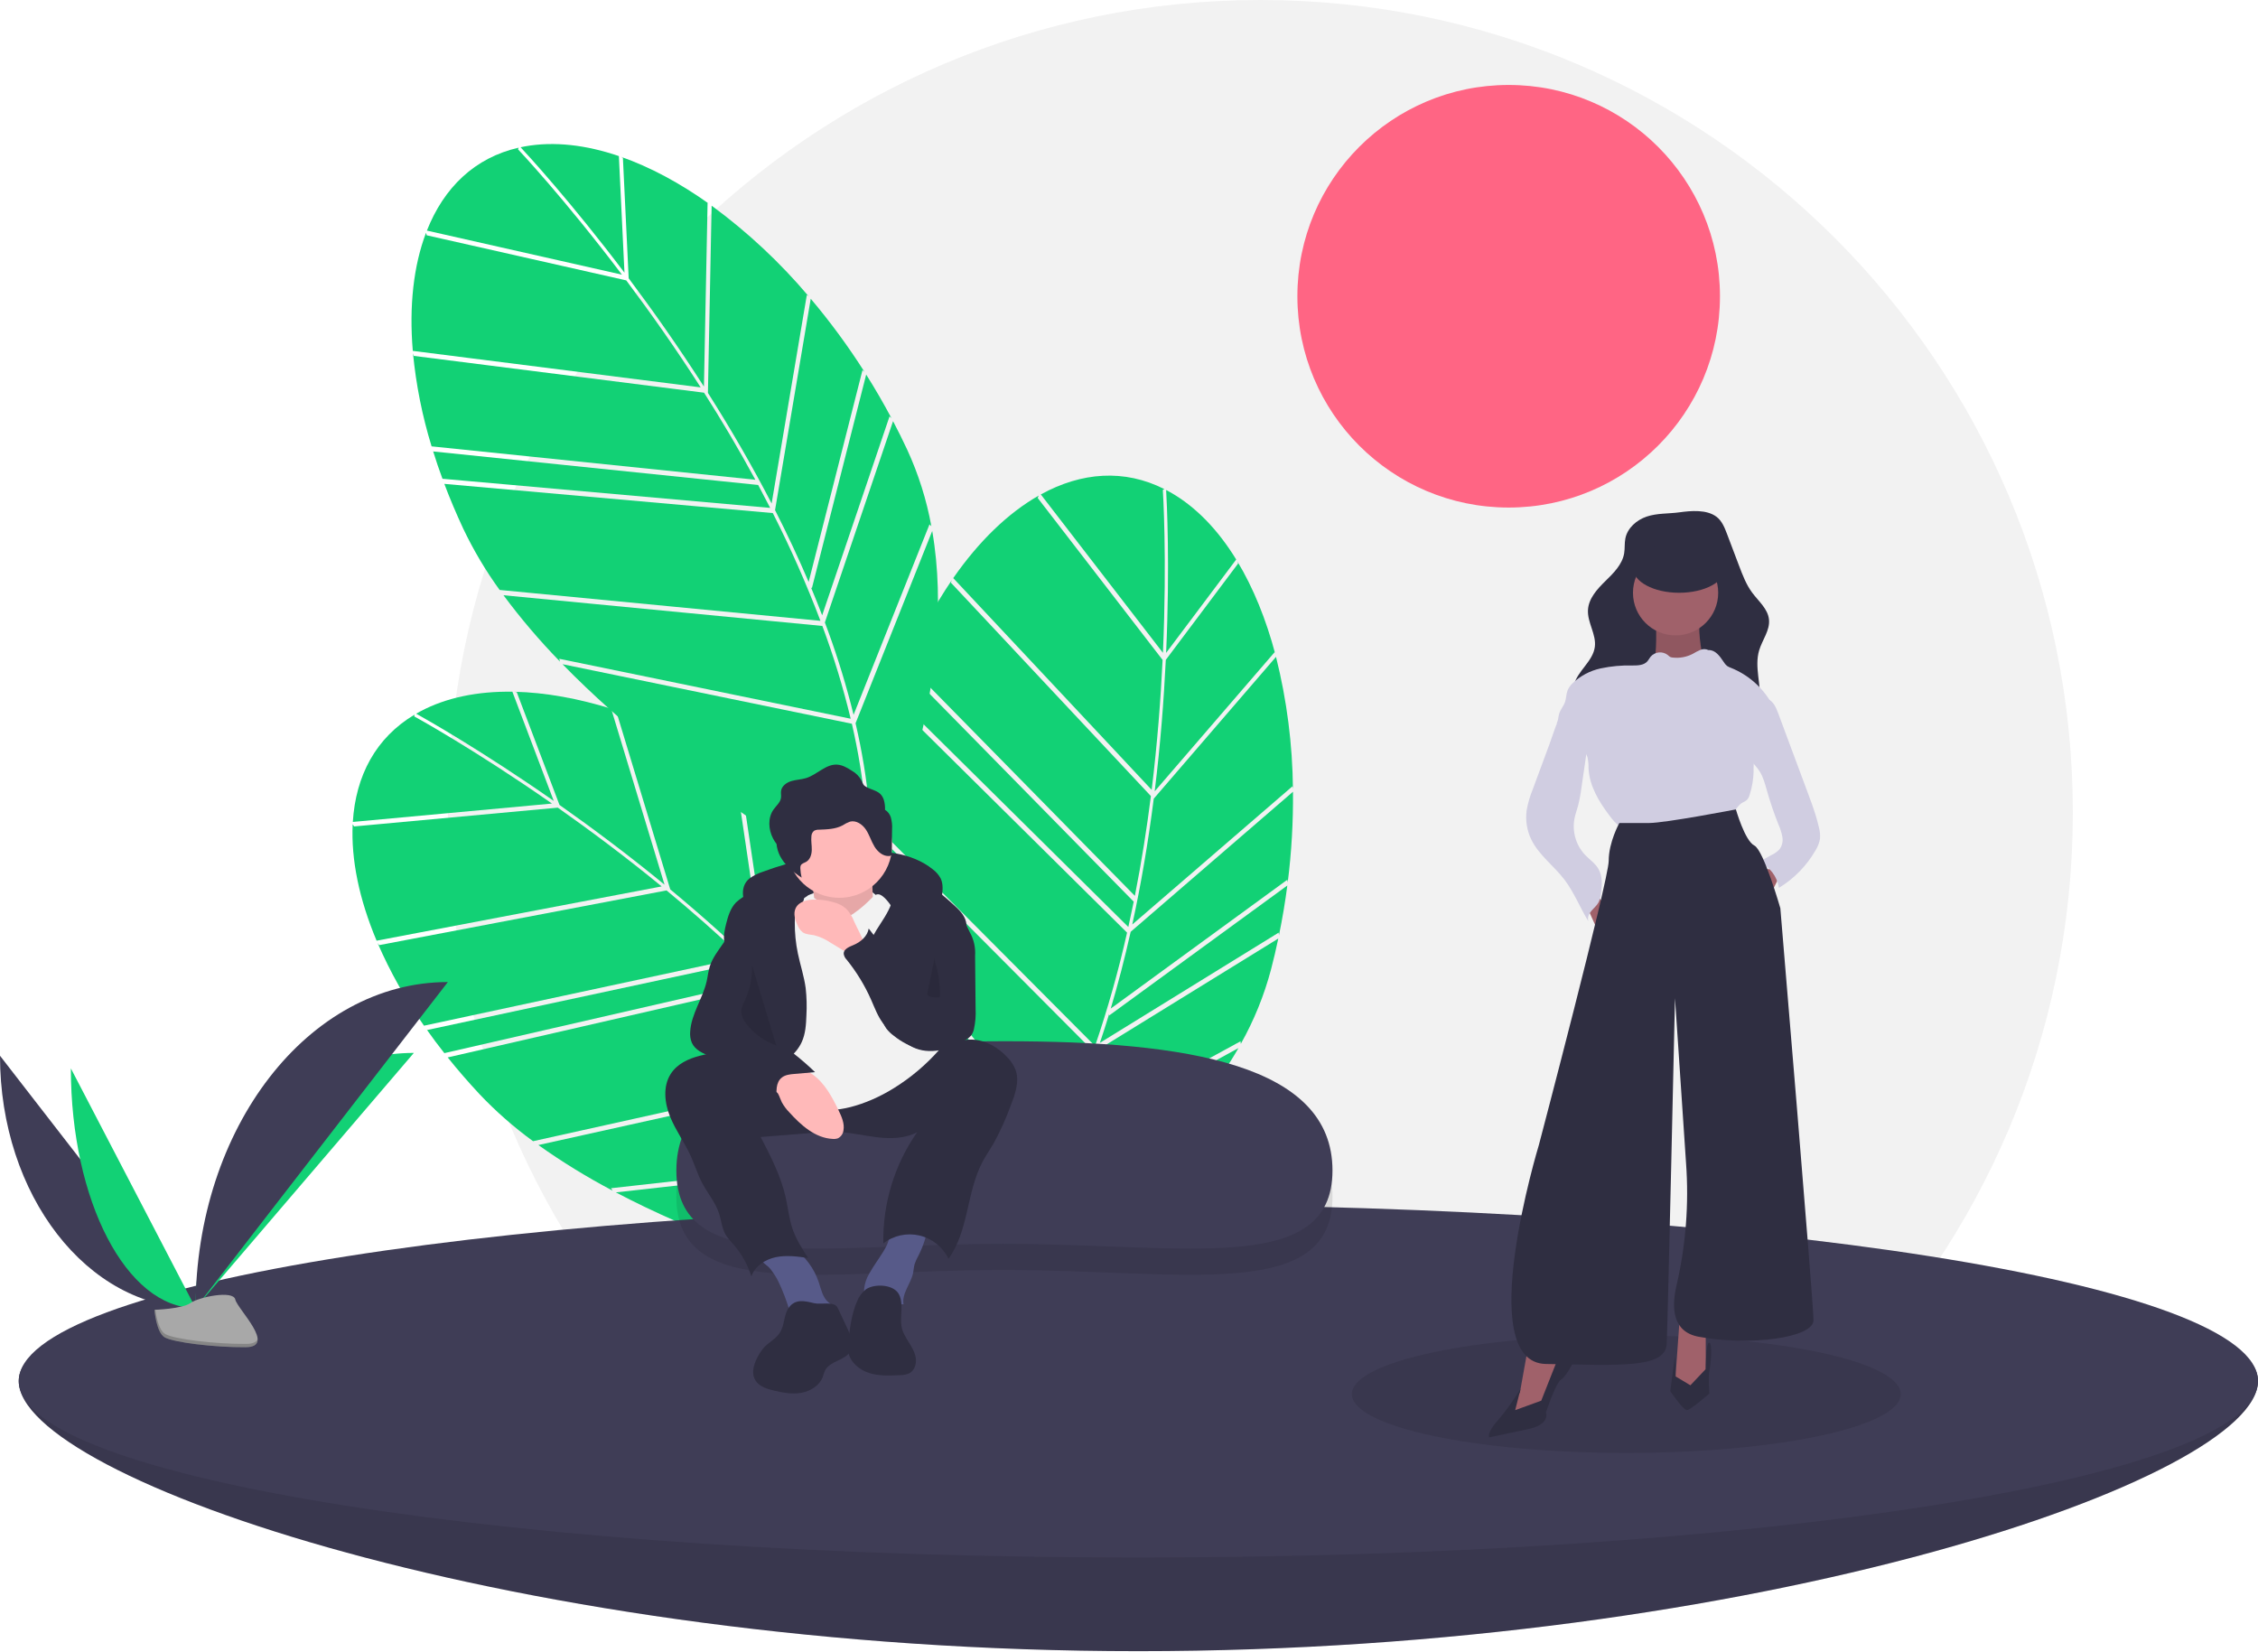
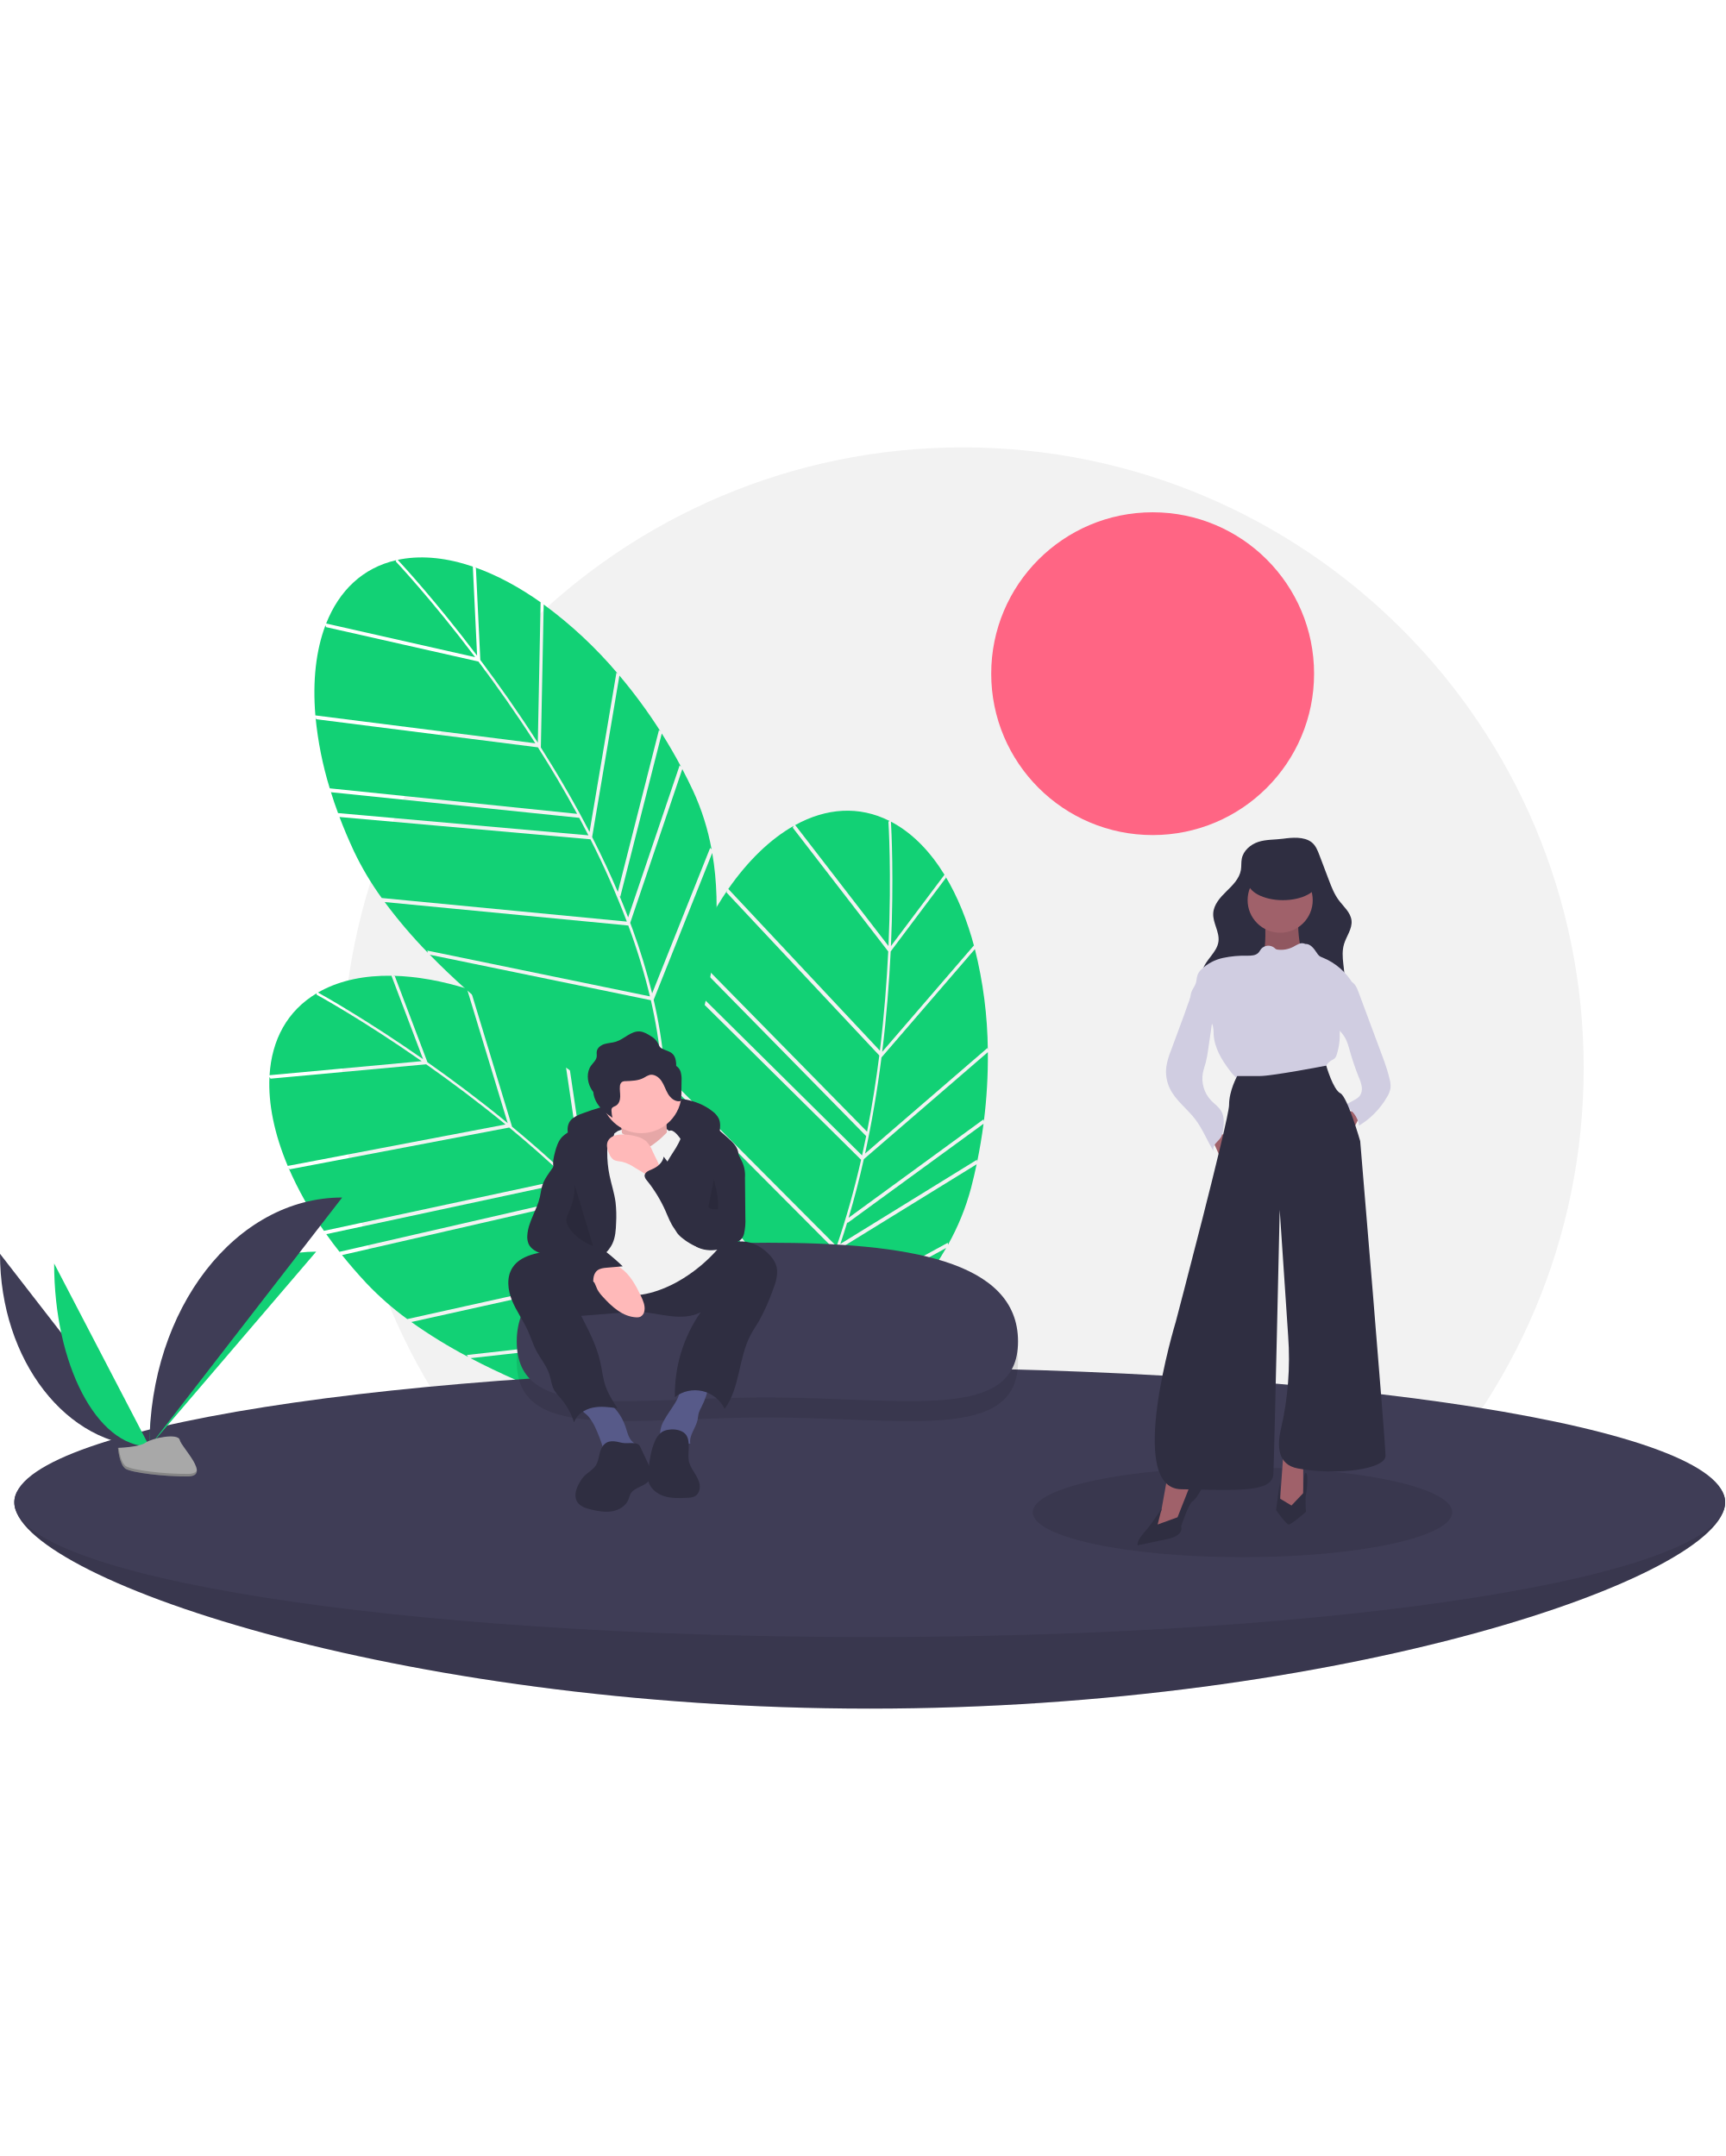
- <svg xmlns="http://www.w3.org/2000/svg" id="abb9925b-5072-4c18-b5df-2f889316df63" data-name="Layer 1" width="1036.608" height="758.001" viewBox="0 0 1036.608 758.001">
+ <svg xmlns="http://www.w3.org/2000/svg" id="abb9925b-5072-4c18-b5df-2f889316df63" data-name="Layer 1" width="240" height="300" viewBox="0 0 1036.608 758.001">
  <circle cx="578.606" cy="373" r="373" fill="#f2f2f2" />
  <circle cx="692.607" cy="136.001" r="97" fill="#ff6584" />
  <path d="M367.66,143.483l2.652,55.277c10.991,14.659,22.848,31.434,34.55,49.716l1.671-84.33.922.589c-13.536-9.67-27.296-17.068-40.716-21.764Z" transform="translate(-81.696 -70.99933)" fill="#12d175" />
  <path d="M368.379,196.191l-2.568-53.545c-15.071-5.14-29.695-6.845-43.062-4.461-.695.124-1.379.267-2.061.412C324.084,142.241,343.877,163.76,368.379,196.191Z" transform="translate(-81.696 -70.99933)" fill="#12d175" />
  <path d="M490.072,262.138l.89.849q-5.479-10.305-11.616-20.038l-24.925,98.072-.422-.372q2.703,6.454,5.141,12.819Z" transform="translate(-81.696 -70.99933)" fill="#12d175" />
  <path d="M452.102,206.382l.918.735a258.753,258.753,0,0,0-44.628-41.701l-1.703,85.937q16.335,25.778,29.249,50.782Z" transform="translate(-81.696 -70.99933)" fill="#12d175" />
  <path d="M271.298,233.212a216.052,216.052,0,0,0,8.537,42.701L428.467,291.243c-7.759-14.309-15.769-27.733-23.545-39.967L271.676,234.381Z" transform="translate(-81.696 -70.99933)" fill="#12d175" />
  <path d="M285.242,291.953l-.4-1.166,150.429,13.371q-2.726-5.332-5.513-10.523L280.578,278.248l-.392-1.168Q282.441,284.434,285.242,291.953Z" transform="translate(-81.696 -70.99933)" fill="#12d175" />
  <path d="M477.652,240.904l.905.797a309.002,309.002,0,0,0-24.667-33.563l-16.383,97.048q8.517,16.722,15.428,32.973Z" transform="translate(-81.696 -70.99933)" fill="#12d175" />
  <path d="M474.471,403.018c5.978,25.871,8.244,50.332,6.748,73.113,8.412-17.924,40.403-92.177,28.445-161.379Z" transform="translate(-81.696 -70.99933)" fill="#12d175" />
  <path d="M312.838,344.256A298.924,298.924,0,0,0,338.787,374.717l-.363-1.296L472.235,400.949a371.629,371.629,0,0,0-13.01-42.596Z" transform="translate(-81.696 -70.99933)" fill="#12d175" />
  <path d="M367.224,197.094c-26.518-35.082-47.442-57.255-47.743-57.572l.345-.739c-20.124,4.569-34.332,18.26-42.15,38.077Z" transform="translate(-81.696 -70.99933)" fill="#12d175" />
  <path d="M460.379,356.76c.494,1.32.997,2.642,1.474,3.956a369.221,369.221,0,0,1,11.703,38.435l34.859-87.429.851.854a146.38,146.38,0,0,0-11.129-35.229q-3.084-6.602-6.458-13.006Z" transform="translate(-81.696 -70.99933)" fill="#12d175" />
  <path d="M403.364,248.838c-11.582-18.067-23.305-34.64-34.17-49.126l-91.603-20.699-.311-1.156c-5.719,15.06-7.809,33.56-6.077,54.223Z" transform="translate(-81.696 -70.99933)" fill="#12d175" />
  <path d="M472.777,403.245l-132.832-27.327C395.817,433.273,473.985,477.26,478.974,480.04,481.302,454.77,478.662,428.814,472.777,403.245Z" transform="translate(-81.696 -70.99933)" fill="#12d175" />
  <path d="M458.284,355.998l.03-.087A501.541,501.541,0,0,0,436.478,306.536L285.679,293.132q3.84,10.17,8.681,20.557a179.711,179.711,0,0,0,16.701,28.132Z" transform="translate(-81.696 -70.99933)" fill="#12d175" />
  <path d="M650.107,329.67l-33.214,44.265c-.885,18.3-2.452,38.783-5.1,60.327l55.074-63.884.334,1.042c-4.258-16.081-10.137-30.556-17.478-42.732Z" transform="translate(-81.696 -70.99933)" fill="#12d175" />
  <path d="M617.042,370.724l32.174-42.877c-8.33-13.572-18.505-24.212-30.32-30.902-.615-.348-1.232-.674-1.85-.998C617.338,300.92,618.856,330.118,617.042,370.724Z" transform="translate(-81.696 -70.99933)" fill="#12d175" />
  <path d="M668.707,499.133l.144,1.221q2.353-11.431,3.834-22.842l-81.749,59.637-.088-.555q-2.034,6.694-4.217,13.152Z" transform="translate(-81.696 -70.99933)" fill="#12d175" />
  <path d="M675.025,431.973l.238,1.151a258.753,258.753,0,0,0-7.775-60.582l-56.124,65.101q-3.861,30.273-9.862,57.767Z" transform="translate(-81.696 -70.99933)" fill="#12d175" />
  <path d="M518.659,337.317A216.052,216.052,0,0,0,497.999,375.65L602.696,482.257c3.15-15.969,5.543-31.417,7.358-45.8l-91.848-97.999Z" transform="translate(-81.696 -70.99933)" fill="#12d175" />
  <path d="M491.933,391.453l.436-1.154L599.699,496.544q1.302-5.845,2.466-11.62L497.082,377.923l.443-1.15Q494.571,383.876,491.933,391.453Z" transform="translate(-81.696 -70.99933)" fill="#12d175" />
  <path d="M672.685,474.857l.188,1.191a309.003,309.003,0,0,0,2.409-41.583l-74.516,64.296q-4.106,18.311-9.148,35.236Z" transform="translate(-81.696 -70.99933)" fill="#12d175" />
  <path d="M566.836,597.686c-11.896,23.738-25.753,44.023-41.435,60.615,17.911-8.439,89.91-45.224,124.838-106.15Z" transform="translate(-81.696 -70.99933)" fill="#12d175" />
  <path d="M479.827,449.337a298.924,298.924,0,0,0,.558,40.011l.547-1.23L566.434,594.667a371.629,371.629,0,0,0,17.148-41.105Z" transform="translate(-81.696 -70.99933)" fill="#12d175" />
  <path d="M615.577,370.683c1.951-43.933-.022-74.357-.051-74.793l.737-.349c-18.413-9.316-38.088-7.834-56.749,2.443Z" transform="translate(-81.696 -70.99933)" fill="#12d175" />
  <path d="M585.486,553.071c-.461,1.332-.918,2.671-1.388,3.987a369.22,369.22,0,0,1-15.501,37.066l82.612-45.103.111,1.201a146.38,146.38,0,0,0,13.898-34.231q1.836-7.052,3.322-14.136Z" transform="translate(-81.696 -70.99933)" fill="#12d175" />
  <path d="M610.409,433.586c2.603-21.302,4.145-41.543,5.016-59.631l-57.349-74.368.498-1.088c-14.01,7.951-27.42,20.867-39.265,37.886Z" transform="translate(-81.696 -70.99933)" fill="#12d175" />
  <path d="M565.387,596.781l-84.876-105.769c6.45,79.81,38.599,163.545,40.668,168.868C539.089,641.903,553.611,620.228,565.387,596.781Z" transform="translate(-81.696 -70.99933)" fill="#12d175" />
  <path d="M584.359,551.148l.079-.048a501.541,501.541,0,0,0,14.674-51.955L491.518,392.639q-3.528,10.282-6.426,21.369a179.711,179.711,0,0,0-5.081,32.319Z" transform="translate(-81.696 -70.99933)" fill="#12d175" />
  <path d="M318.935,388.767l19.608,51.75c14.984,10.544,31.445,22.832,48.225,36.602L362.29,396.403l1.059.275c-15.862-5.012-31.235-7.795-45.45-8.113Z" transform="translate(-81.696 -70.99933)" fill="#12d175" />
  <path d="M335.911,438.672l-18.993-50.129c-15.922-.23-30.357,2.669-42.332,9.067-.623.333-1.229.68-1.833,1.029C277.109,401.055,302.584,415.403,335.911,438.672Z" transform="translate(-81.696 -70.99933)" fill="#12d175" />
  <path d="M472.028,463.775l1.108.532q-8.396-8.107-17.241-15.467l6.61,100.974-.516-.223q4.565,5.302,8.852,10.602Z" transform="translate(-81.696 -70.99933)" fill="#12d175" />
  <path d="M418.684,422.486l1.1.415a258.753,258.753,0,0,0-55.332-25.864l24.943,82.255q23.503,19.467,43.514,39.254Z" transform="translate(-81.696 -70.99933)" fill="#12d175" />
  <path d="M255.027,503.888a216.052,216.052,0,0,0,21.318,37.971L422.436,510.497c-11.802-11.209-23.569-21.5-34.746-30.733L255.748,504.882Z" transform="translate(-81.696 -70.99933)" fill="#12d175" />
  <path d="M286.445,555.442l-.741-.986,147.195-33.781q-4.24-4.229-8.495-8.303L277.773,543.85l-.734-.99Q281.457,549.157,286.445,555.442Z" transform="translate(-81.696 -70.99933)" fill="#12d175" />
  <path d="M453.653,447.42l1.107.479a309.003,309.003,0,0,0-33.833-24.295l14.417,97.359q13.269,13.27,24.865,26.59Z" transform="translate(-81.696 -70.99933)" fill="#12d175" />
  <path d="M500.737,602.578c13.682,22.756,23.397,45.319,29.017,67.447,2.46-19.646,9.933-100.152-22.83-162.269Z" transform="translate(-81.696 -70.99933)" fill="#12d175" />
  <path d="M328.856,596.654a298.924,298.924,0,0,0,34.094,20.948l-.746-1.121L497.971,601.301a371.627,371.627,0,0,0-25.539-36.489Z" transform="translate(-81.696 -70.99933)" fill="#12d175" />
  <path d="M335.091,439.888c-36.063-25.167-62.816-39.787-63.201-39.996l.099-.809c-17.726,10.565-27.007,27.978-28.316,49.241Z" transform="translate(-81.696 -70.99933)" fill="#12d175" />
  <path d="M473.037,562.942c.878,1.102,1.765,2.205,2.624,3.307A369.22,369.22,0,0,1,498.671,599.184l6.128-93.923,1.074.549a146.38,146.38,0,0,0-21.473-30.064q-4.974-5.326-10.161-10.373Z" transform="translate(-81.696 -70.99933)" fill="#12d175" />
  <path d="M385.456,477.927c-16.599-13.602-32.871-25.74-47.681-36.159l-93.515,8.629-.653-1.004c-.784,16.09,2.946,34.331,10.98,53.447Z" transform="translate(-81.696 -70.99933)" fill="#12d175" />
  <path d="M499.196,603.318,364.423,618.387c70.864,37.276,158.8,54.947,164.405,56.049C523.23,649.685,512.696,625.815,499.196,603.318Z" transform="translate(-81.696 -70.99933)" fill="#12d175" />
  <path d="M470.809,562.864l.001-.092a501.541,501.541,0,0,0-36.028-40.207L287.225,556.428q6.796,8.484,14.61,16.867a179.711,179.711,0,0,0,24.578,21.593Z" transform="translate(-81.696 -70.99933)" fill="#12d175" />
  <path d="M1118.304,705.001c0,44.735-230.126,124-514,124s-514-79.265-514-124,230.126-38,514-38S1118.304,660.266,1118.304,705.001Z" transform="translate(-81.696 -70.99933)" fill="#3f3d56" />
  <path d="M1118.304,705.001c0,44.735-230.126,124-514,124s-514-79.265-514-124,230.126-38,514-38S1118.304,660.266,1118.304,705.001Z" transform="translate(-81.696 -70.99933)" opacity="0.1" />
  <ellipse cx="522.608" cy="634.001" rx="514" ry="81" fill="#3f3d56" />
  <path d="M693.417,620.338c0,48.737-67.934,33.663-151.113,33.663s-150.104,15.075-150.104-33.663,67.925-59.337,151.104-59.337S693.417,571.601,693.417,620.338Z" transform="translate(-81.696 -70.99933)" opacity="0.1" />
  <path d="M693.417,608.338c0,48.737-67.934,33.663-151.113,33.663s-150.104,15.075-150.104-33.663,67.925-59.337,151.104-59.337S693.417,559.601,693.417,608.338Z" transform="translate(-81.696 -70.99933)" fill="#3f3d56" />
  <path d="M425.834,474.232a21.87,21.87,0,0,1,5.987-3.002,152.655,152.655,0,0,1,42.182-9.182c12.543-.889,26.137.167,35.933,8.05a12.355,12.355,0,0,1,3.645,4.247c1.232,2.66.859,5.751.46,8.655a9.78,9.78,0,0,1-.839,3.258c-1.318,2.51-4.564,3.389-7.383,3.088s-5.464-1.494-8.245-2.047a36.856,36.856,0,0,0-5.208-.53l-17.44-.944c-10.845-.587-21.832-1.164-32.47,1.024a32.343,32.343,0,0,0-9.381,3.233c-2.43,1.364-4.066,3.322-6.32.802C422.794,486.457,420.602,478.321,425.834,474.232Z" transform="translate(-81.696 -70.99933)" fill="#2f2e41" />
  <path d="M452.859,481.944s23.457-10.515,32.355,1.618S480.36,490.842,480.36,490.842l-15.368,4.853-16.986-3.235Z" transform="translate(-81.696 -70.99933)" fill="#f2f2f2" />
  <path d="M454.072,474.26s3.235,15.368.809,19.413,13.751,9.706,13.751,9.706l15.368-6.471s-4.044-25.075,0-29.928Z" transform="translate(-81.696 -70.99933)" fill="#ffb9b9" />
  <path d="M454.072,474.26s3.235,15.368.809,19.413,13.751,9.706,13.751,9.706l15.368-6.471s-4.044-25.075,0-29.928Z" transform="translate(-81.696 -70.99933)" opacity="0.1" />
  <path d="M438.915,659.055a88.474,88.474,0,0,1,5.345,14.008,1.14,1.14,0,0,0,1.416.942l14.387-.016c1.776-.002,4.158-.572,4.139-2.348-.013-1.247-1.288-2.025-2.237-2.835-2.634-2.247-3.319-5.953-4.41-9.239a31.343,31.343,0,0,0-11.662-15.664,6.826,6.826,0,0,0-2.493-1.232,6.951,6.951,0,0,0-2.733.148c-2.526.51-11.957,2.253-10.175,5.927.767,1.582,3.61,3.228,4.802,4.706A33.797,33.797,0,0,1,438.915,659.055Z" transform="translate(-81.696 -70.99933)" fill="#575a89" />
  <path d="M488.946,642.368a32.69,32.69,0,0,1-1.691,3.109c-2.084,3.438-4.544,6.644-6.485,10.165a16.778,16.778,0,0,0-2.364,7.074,7.857,7.857,0,0,0,2.746,6.685c2.089,1.585,4.952,1.658,7.548,1.289s5.176-1.113,7.791-.917c-.881-4.988,3.325-9.378,4.377-14.333.296-1.392.339-2.835.736-4.201a20.591,20.591,0,0,1,1.628-3.601,46.556,46.556,0,0,0,4.394-12.959c.099-.547-12.789-.637-13.998-.375C489.854,635.119,490.406,639.24,488.946,642.368Z" transform="translate(-81.696 -70.99933)" fill="#575a89" />
  <path d="M389.609,564.002c-3.679,5.758-2.832,13.388-.247,19.713s6.697,11.917,9.512,18.143c1.795,3.969,3.053,8.178,5.074,12.037,2.502,4.779,6.156,8.991,7.835,14.117,1.07,3.268,1.316,6.849,3.05,9.818a30.092,30.092,0,0,0,3.572,4.432,40.956,40.956,0,0,1,8.234,14.708c1.585-4.721,6.33-7.816,11.204-8.837s9.924-.327,14.855.369c-2.751-4.261-5.528-8.576-7.167-13.376-1.586-4.642-2.054-9.58-3.122-14.367-2.19-9.817-6.87-18.872-11.502-27.801l23.81-1.889a92.829,92.829,0,0,1,11.698-.434c6.146.29,12.166,1.796,18.279,2.493s12.58.514,18.028-2.345a86.39,86.39,0,0,0-15.5,51.019,19.753,19.753,0,0,1,29.902,7.057c9.331-12.751,8.222-30.503,15.616-44.467,1.52-2.871,3.384-5.546,5.025-8.35a123.089,123.089,0,0,0,7.939-17.544c2.068-5.29,4.152-11.176,2.168-16.498a17.226,17.226,0,0,0-3.535-5.436c-4.266-4.703-10.204-8.183-16.552-8.327-9.745-.222-17.796,7.001-26.344,11.685a60.623,60.623,0,0,1-33.269,6.899c-11.742-.831-22.957-4.675-34.144-8.06a162.454,162.454,0,0,0-17.04-4.396c-4.798-.9-9.367.097-14.094,1.324C397.745,557.025,392.571,559.366,389.609,564.002Z" transform="translate(-81.696 -70.99933)" fill="#2f2e41" />
  <path d="M491.28,458.892a24.286,24.286,0,0,1-24.266,24.266,23.681,23.681,0,0,1-4.311-.388,24.265,24.265,0,1,1,28.577-23.878Z" transform="translate(-81.696 -70.99933)" fill="#ffb9b9" />
  <path d="M452.859,481.944s4.449,2.022,6.066,3.64,6.471,10.515,14.56,4.853,8.898-8.898,11.324-8.898,5.662,4.853,5.662,4.853l22.244,66.731a93.16,93.16,0,0,1-20.626,17.391c-12.942,8.089-28.31,12.133-35.59,8.898s-21.03-5.662-23.457-12.133-6.471-25.884-6.471-25.884l11.324-49.341Z" transform="translate(-81.696 -70.99933)" fill="#f2f2f2" />
  <path d="M449.735,549.434c1.763-3.809,2.02-8.121,2.169-12.315a74.654,74.654,0,0,0-.329-12.458c-.717-5.411-2.479-10.623-3.591-15.967a67.5,67.5,0,0,1-1.415-14.25c.016-2.184.174-4.484,1.365-6.315.83-1.278,2.129-2.267,2.648-3.7,1.017-2.809-1.496-5.751-4.251-6.908A16.726,16.726,0,0,0,435.86,477.101a49.818,49.818,0,0,0-9.849,4.029,22.549,22.549,0,0,0-6.435,4.16c-2.511,2.598-3.615,6.217-4.506,9.718-.714,2.802-1.348,5.725-.805,8.565.882,4.613,4.642,8.082,6.646,12.329,2.328,4.931,2.171,10.678,1.245,16.052s-2.569,10.628-3.076,16.058.271,11.266,3.673,15.528c1.386,1.737,5.147,5.853,7.684,5.387,1.994-.366,4.884-4.755,6.49-6.146C441.566,558.764,447.071,555.189,449.735,549.434Z" transform="translate(-81.696 -70.99933)" fill="#2f2e41" />
  <path d="M492.114,479.307c.071,4.511-1.918,8.799-4.256,12.658s-5.086,7.508-6.809,11.677a26.764,26.764,0,0,0-1.249,16.466,53.12,53.12,0,0,0,1.784,5.51l4.432,12.156a21.099,21.099,0,0,0,2.57,5.396,17.424,17.424,0,0,0,3.493,3.36,32.597,32.597,0,0,0,11.396,5.945,19.272,19.272,0,0,0,12.672-.723,183.365,183.365,0,0,1,7.871-48.598c.886-2.912,1.854-5.977,1.171-8.942-.766-3.322-3.434-5.816-5.97-8.093-7.757-6.966-16.287-14.282-26.67-15.221C486.539,470.352,492.063,476.045,492.114,479.307Z" transform="translate(-81.696 -70.99933)" fill="#2f2e41" />
  <path d="M439.033,573.349c.615,1.204.998,2.516,1.606,3.723a20.803,20.803,0,0,0,3.3,4.438c5.408,5.997,12.019,11.971,20.086,12.333a5.508,5.508,0,0,0,2.368-.298,4.694,4.694,0,0,0,2.52-3.602c.572-3.132-.811-6.258-2.195-9.126-3.001-6.215-6.377-12.587-11.995-16.596a22.506,22.506,0,0,0-19.417-2.921c-2.926.901-7.779,2.476-3.904,5.146C434.341,568.471,437.329,570.013,439.033,573.349Z" transform="translate(-81.696 -70.99933)" fill="#ffb9b9" />
  <path d="M473.906,494.224a18.078,18.078,0,0,0-3.796-6.121,14.083,14.083,0,0,0-5.798-2.938,31.71,31.71,0,0,0-8.506-1.219c-3.426-.021-7.398.898-8.852,3.999-1.155,2.463-.26,5.379.903,7.838a7.685,7.685,0,0,0,2.398,3.239c1.477.998,3.388.966,5.139,1.301a23.703,23.703,0,0,1,7.595,3.442l6,3.627,10.306,6.229c-.272-.164-.175-7.231-.492-8.39C477.783,501.502,475.488,497.758,473.906,494.224Z" transform="translate(-81.696 -70.99933)" fill="#ffb9b9" />
  <path d="M443.885,671.231c-2.411,3.277-1.928,7.961-4.064,11.424-1.852,3.002-5.341,4.575-7.657,7.235a19.396,19.396,0,0,0-1.969,2.832c-2.148,3.599-3.895,8.211-1.779,11.829,1.702,2.91,5.28,4.048,8.561,4.823,4.147.98,8.456,1.764,12.651,1.015s8.295-3.318,9.791-7.308a28.229,28.229,0,0,1,1.047-2.954c2.274-4.476,9.406-4.525,11.733-8.974,1.629-3.113.132-6.877-1.365-10.056L466.265,671.388c-1.517-3.222-7.665-1.369-10.87-2.141C451.214,668.24,446.893,667.13,443.885,671.231Z" transform="translate(-81.696 -70.99933)" fill="#2f2e41" />
  <path d="M479.236,662.89a12.996,12.996,0,0,0-4.135,5.665c-2.262,5.218-3.039,10.939-3.793,16.576a20.075,20.075,0,0,0-.131,6.799c.975,4.604,5.146,7.994,9.637,9.402s9.306,1.191,14.007.96a10.028,10.028,0,0,0,4.403-.894c2.362-1.302,3.285-4.364,2.88-7.031s-1.862-5.04-3.288-7.329-2.884-4.661-3.293-7.327c-.687-4.485,1.252-11.069-1.504-15.126C491.257,660.517,482.921,660.307,479.236,662.89Z" transform="translate(-81.696 -70.99933)" fill="#2f2e41" />
  <path d="M490.669,446.246a6.159,6.159,0,0,0-2.671-3.487,14.136,14.136,0,0,0-.564-4.602c-1.47-4.344-4.951-4.095-8.235-6.016-1.425-.833-1.337-1.57-2.079-2.939a10.907,10.907,0,0,0-4.203-4.288c-2.107-1.343-4.332-2.725-6.825-2.895-5.239-.357-9.256,4.571-14.263,6.152-2.207.697-4.579.726-6.797,1.385s-4.432,2.232-4.763,4.523c-.153,1.058.117,2.143-.038,3.2-.308,2.101-2.151,3.573-3.386,5.302-2.729,3.822-2.417,9.222-.234,13.38a18.807,18.807,0,0,0,1.574,2.463,15.15,15.15,0,0,0,1.662,5.626c2.183,4.159,5.938,7.266,9.861,9.848a23.276,23.276,0,0,1-.582-4.199,2.897,2.897,0,0,1,.179-1.391c.437-.913,1.591-1.156,2.472-1.656,1.823-1.036,2.538-3.329,2.591-5.425s-.392-4.196-.172-6.282a3.432,3.432,0,0,1,1.175-2.525,4.059,4.059,0,0,1,2.215-.528c3.736-.152,7.639-.221,10.934-1.988a16.203,16.203,0,0,1,3.403-1.722c2.8-.73,5.662,1.232,7.276,3.635s2.418,5.261,3.907,7.742,4.061,4.694,6.94,4.4a1.152,1.152,0,0,0,.86-.382,1.289,1.289,0,0,0,.158-.732l.161-11.005A16.633,16.633,0,0,0,490.669,446.246Z" transform="translate(-81.696 -70.99933)" fill="#2f2e41" />
  <path d="M413.875,503.809c-2.315,3.416-4.985,6.7-6.257,10.625-.748,2.307-.98,4.746-1.522,7.11-1.804,7.874-7.015,14.868-7.539,22.93a10.902,10.902,0,0,0,.766,5.265c1.495,3.252,5.072,4.965,8.485,6.043s7.077,1.855,9.801,4.176a30.036,30.036,0,0,1,3.714,4.306,35.976,35.976,0,0,0,17.184,11.757c-.534-3.681-.785-8.117,2.157-10.392,1.593-1.231,3.721-1.451,5.726-1.624l9.477-.819a121.786,121.786,0,0,0-20.775-16.184c-2.621-1.619-5.473-3.327-6.67-6.165a14.891,14.891,0,0,1-.756-5.688,140.155,140.155,0,0,0-1.785-21.041c-.78-4.832-1.813-9.62-2.995-14.37-.332-1.333-2.292-7.314-4.705-5.915-.568.33-1.1,4.124-1.432,4.911A29.785,29.785,0,0,1,413.875,503.809Z" transform="translate(-81.696 -70.99933)" fill="#2f2e41" />
  <path d="M523.032,490.901l3.87,8.049a19.341,19.341,0,0,1,2.44,10.884l.23,24.145a35.162,35.162,0,0,1-.794,9.615,7.7,7.7,0,0,1-1.335,2.871,8.973,8.973,0,0,1-2.289,1.844c-7.325,4.577-16.823,7.178-24.562,3.343a33.99,33.99,0,0,1-5.036-3.287c-3.084-2.284-6.214-4.613-8.522-7.68-2.415-3.21-3.799-7.053-5.423-10.726a82.43,82.43,0,0,0-11.206-18.379,4.846,4.846,0,0,1-1.388-2.751c-.048-2.116,2.463-3.158,4.421-3.963,3.345-1.376,6.499-4.03,7.059-7.603,7.113,9.327,14.961,19.182,26.185,22.59a1.158,1.158,0,0,0,1.781-.99c.637-2.666.862-5.411,1.328-8.111a46.202,46.202,0,0,1,4.874-14.057C515.995,494.232,520.3,485.22,523.032,490.901Z" transform="translate(-81.696 -70.99933)" fill="#2f2e41" />
  <path d="M426.99,514.178a37.123,37.123,0,0,1-3.547,16.543,13.67,13.67,0,0,0-1.389,3.644c-.425,2.719,1.123,5.352,2.892,7.461a30.678,30.678,0,0,0,13.117,9.125" transform="translate(-81.696 -70.99933)" opacity="0.1" />
  <path d="M511.033,509.362c-.57,1.534-.052,3.229.387,4.805a48.418,48.418,0,0,1,1.765,14.049.511.511,0,0,1-.598.613c-1.867.114-4.004.126-5.271-1.25" transform="translate(-81.696 -70.99933)" opacity="0.1" />
  <ellipse cx="746.608" cy="640.001" rx="126" ry="27" opacity="0.1" />
  <polygon points="809.608 399.001 800.608 408.001 809.608 417.001 818.608 399.001 809.608 399.001" fill="#a0616a" />
  <path d="M893.33,391.96c2.526,1.034,3.727,3.859,4.679,6.417l11.675,31.371,2.272,6.106c1.114,2.995,2.23,5.991,3.172,9.044q.894,2.897,1.579,5.853a15.392,15.392,0,0,1,.538,5.189,14.421,14.421,0,0,1-2.063,5.406,48.394,48.394,0,0,1-16.816,17.247,15.697,15.697,0,0,0-9.126-11.936l6.037-3.32a10.916,10.916,0,0,0,3.383-2.478,7.431,7.431,0,0,0,1.292-5.663,24.341,24.341,0,0,0-1.792-5.682,155.063,155.063,0,0,1-5.265-15.454c-.877-3.1-1.682-6.285-3.42-8.998-1.576-2.461-3.859-4.428-5.292-6.976-2.183-3.882-2.127-8.662-1.163-13.01.814-3.671,2.179-7.204,3.327-10.778C887.249,391.492,890.626,390.853,893.33,391.96Z" transform="translate(-81.696 -70.99933)" fill="#d0cde1" />
  <path d="M837.668,308.144c-4.642,1.568-8.848,5.235-9.799,10.041-.441,2.228-.17,4.544-.541,6.785-.86,5.197-4.939,9.166-8.702,12.852s-7.648,7.97-7.923,13.231c-.301,5.76,3.877,11.157,3.154,16.88-.84,6.649-7.862,10.957-9.598,17.43-1.159,4.322.261,8.978,2.598,12.794,4.453,7.272,12.065,12.209,20.171,14.856s16.739,3.203,25.266,3.293c10.382.109,21.655-.783,29.456-7.635a23.598,23.598,0,0,0,7.834-15.362c.741-7.937-2.572-16.139-.287-23.776,1.438-4.807,5.045-9.196,4.506-14.184-.526-4.877-4.786-8.334-7.708-12.274-2.728-3.679-4.384-8.023-6.007-12.306l-5.552-14.655c-1.091-2.881-2.29-5.911-4.722-7.801-4.553-3.54-11.875-2.844-17.199-2.114C847.677,306.874,842.418,306.54,837.668,308.144Z" transform="translate(-81.696 -70.99933)" fill="#2f2e41" />
  <path d="M841.963,356.439s.543,16.302-1.087,17.933,6.521,12.499,6.521,12.499l14.672-.543,7.608-5.978-6.521-8.695s-2.717-14.129-.543-17.389S841.963,356.439,841.963,356.439Z" transform="translate(-81.696 -70.99933)" fill="#a0616a" />
  <path d="M841.963,356.439s.543,16.302-1.087,17.933,6.521,12.499,6.521,12.499l14.672-.543,7.608-5.978-6.521-8.695s-2.717-14.129-.543-17.389S841.963,356.439,841.963,356.439Z" transform="translate(-81.696 -70.99933)" opacity="0.1" />
  <polygon points="726.303 411.24 735.541 431.89 742.606 423.195 728.477 404.719 726.303 411.24" fill="#a0616a" />
  <polygon points="701.578 618.009 697.774 639.203 691.253 648.441 695.057 650.614 701.578 649.527 709.186 646.81 712.446 634.312 718.424 618.009 701.578 618.009" fill="#a0616a" />
  <polygon points="771.135 604.967 768.961 635.399 774.395 639.746 783.09 632.138 783.09 609.858 771.135 604.967" fill="#a0616a" />
  <circle cx="769.233" cy="272.126" r="19.563" fill="#a0616a" />
  <path d="M866.025,369.438a4.528,4.528,0,0,0-3.769-.072,30.592,30.592,0,0,0-3.45,1.798,15.979,15.979,0,0,1-9.287,1.689,3.195,3.195,0,0,1-1.085-.279,5.222,5.222,0,0,1-.995-.803,5.757,5.757,0,0,0-7.971.687c-.575.716-.968,1.571-1.595,2.241-1.624,1.737-4.304,1.807-6.681,1.803a61.953,61.953,0,0,0-14.679,1.345,26.885,26.885,0,0,0-12.89,6.83,9.817,9.817,0,0,0-2.29,3.265c-.656,1.691-.569,3.59-1.159,5.305-.656,1.91-2.11,3.477-2.699,5.409-.443,1.455-.381,3.075-1.123,4.403,3.176,2.749,5.866,6.414,9.042,9.163,2.103,1.82,4.304,3.789,5.094,6.455a21.13,21.13,0,0,1,.47,5.006c.393,8.038,4.752,15.33,9.627,21.733a24.508,24.508,0,0,0,4.751,5.048,20.621,20.621,0,0,0,8.202,3.293c5.552,1.136,11.266,1.13,16.932,1.073,5.856-.058,11.815-.182,17.381-2.002a15.454,15.454,0,0,0,7.346-4.562c2.29-2.812,3.183-6.88,6.307-8.722a11.462,11.462,0,0,0,2.136-1.276,5.542,5.542,0,0,0,1.309-2.443,37.84,37.84,0,0,0,1.789-10.547,30.687,30.687,0,0,1,.435-6.421,21.835,21.835,0,0,1,2.34-5.314l6.473-11.74c.526-.954.39-2.358.437-3.447a8.499,8.499,0,0,0-1.392-4.408,37.604,37.604,0,0,0-18.705-16.373,7.708,7.708,0,0,1-1.767-.866,7.27,7.27,0,0,1-1.617-1.93C871.225,372.192,869.127,369.276,866.025,369.438Z" transform="translate(-81.696 -70.99933)" fill="#d0cde1" />
  <path d="M785.349,433.374a46.581,46.581,0,0,0-2.796,9.641,23.422,23.422,0,0,0,2.117,13.364c3.488,7.181,10.356,12.051,15.203,18.394,4.504,5.893,7.186,12.957,11.085,19.267-.68-1.606.146-3.465,1.259-4.808s2.536-2.457,3.352-3.998a11.658,11.658,0,0,0,1.033-3.783c.582-3.912.896-8.163-1.098-11.579-1.501-2.571-4.095-4.279-6.148-6.435a19.181,19.181,0,0,1-4.856-16.603c.395-2.034,1.122-3.986,1.667-5.985a68.465,68.465,0,0,0,1.527-8.16l2.447-16.808c.651-4.47,1.201-9.418-1.33-13.159a5.513,5.513,0,0,0-1.986-1.879,7.136,7.136,0,0,0-2.114-.595c-2.663-.435-6.271-1.602-7.571,1.252-1.569,3.444-2.662,7.199-3.976,10.75Z" transform="translate(-81.696 -70.99933)" fill="#d0cde1" />
  <path d="M878.614,442.57s-32.304,6.249-39.912,6.249H825.117s-4.891,8.695-4.891,17.389-32.061,130.419-32.061,130.419-30.431,99.988,3.26,100.532,54.885,2.174,55.428-9.238,3.804-158.677,3.804-158.677l5.072,75.723a187.987,187.987,0,0,1-4.319,55.905c-2.433,10.267-2.055,21.524,10.115,23.788,23.367,4.347,52.711.543,52.711-7.608s-15.216-189.108-15.216-189.108-7.608-26.627-11.955-28.801S878.614,442.57,878.614,442.57Z" transform="translate(-81.696 -70.99933)" fill="#2f2e41" />
  <path d="M777.296,718.353l11.955-4.347,8.151-20.65,8.695-1.087s-4.891,10.325-7.608,11.955-7.064,15.216-7.064,15.216,2.174,5.434-8.151,7.608-17.933,3.804-17.933,3.804-1.087-2.174,3.804-7.608,10.601-14.583,10.601-14.583Z" transform="translate(-81.696 -70.99933)" fill="#2f2e41" />
  <path d="M850.657,693.356l-2.174,16.302s5.978,8.695,7.608,8.695,10.325-7.608,10.325-7.608-.543-8.151,0-10.325,1.63-12.499,0-13.042-1.63,12.111-1.63,12.111l-7.064,7.452-6.811-4.084Z" transform="translate(-81.696 -70.99933)" fill="#2f2e41" />
  <ellipse cx="770.863" cy="260.714" rx="21.193" ry="11.412" fill="#2f2e41" />
  <path d="M81.696,555.659c0,64.016,40.16,115.817,89.791,115.817" transform="translate(-81.696 -70.99933)" fill="#3f3d56" />
  <path d="M171.487,671.477c0-64.735,44.817-117.118,100.201-117.118" transform="translate(-81.696 -70.99933)" fill="#12d175" />
  <path d="M114.229,561.463c0,60.809,25.61,110.014,57.258,110.014" transform="translate(-81.696 -70.99933)" fill="#12d175" />
  <path d="M171.487,671.477c0-82.717,51.801-149.651,115.817-149.651" transform="translate(-81.696 -70.99933)" fill="#3f3d56" />
  <path d="M152.597,672.293s12.734-.392,16.571-3.125,19.588-5.996,20.54-1.613,19.137,21.798,4.76,21.914-33.404-2.239-37.235-4.573S152.597,672.293,152.597,672.293Z" transform="translate(-81.696 -70.99933)" fill="#a8a8a8" />
  <path d="M194.725,687.943c-14.376.116-33.404-2.239-37.235-4.573-2.917-1.777-4.079-8.153-4.468-11.094-.269.012-.425.017-.425.017s.807,10.27,4.637,12.603,22.858,4.689,37.235,4.572c4.15-.033,5.583-1.51,5.505-3.697C199.397,687.093,197.814,687.918,194.725,687.943Z" transform="translate(-81.696 -70.99933)" opacity="0.2" />
</svg>
